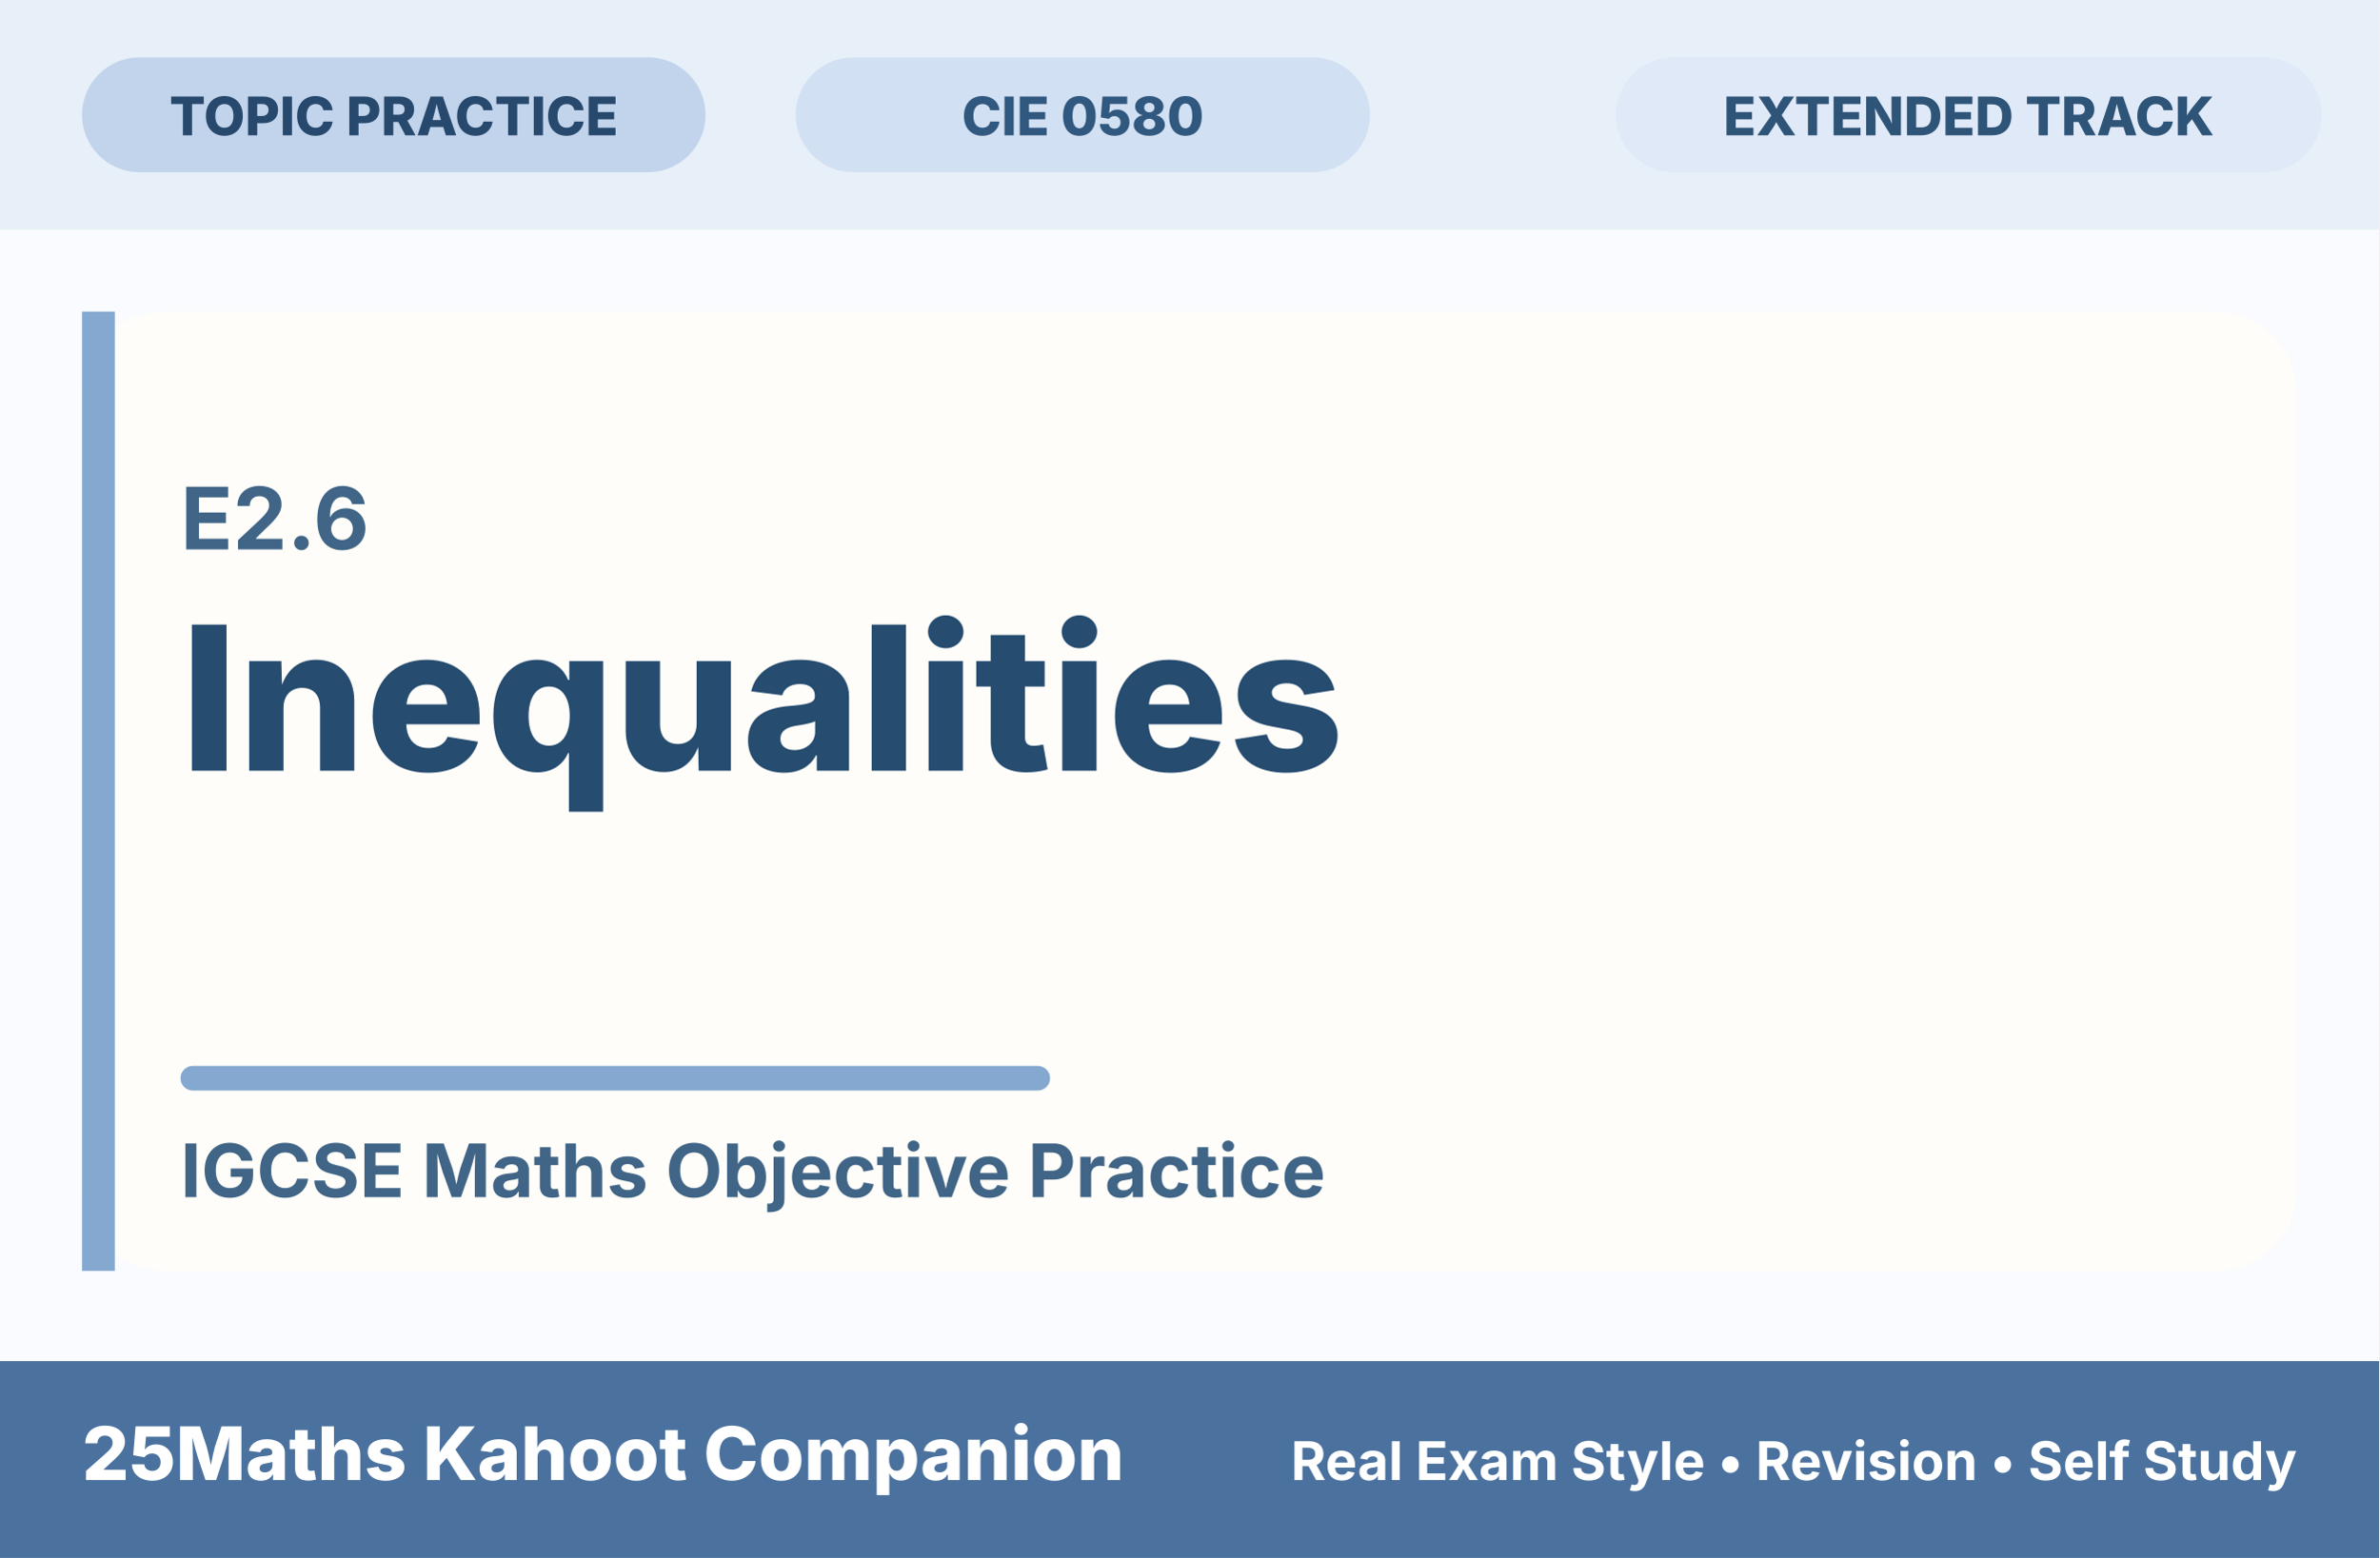
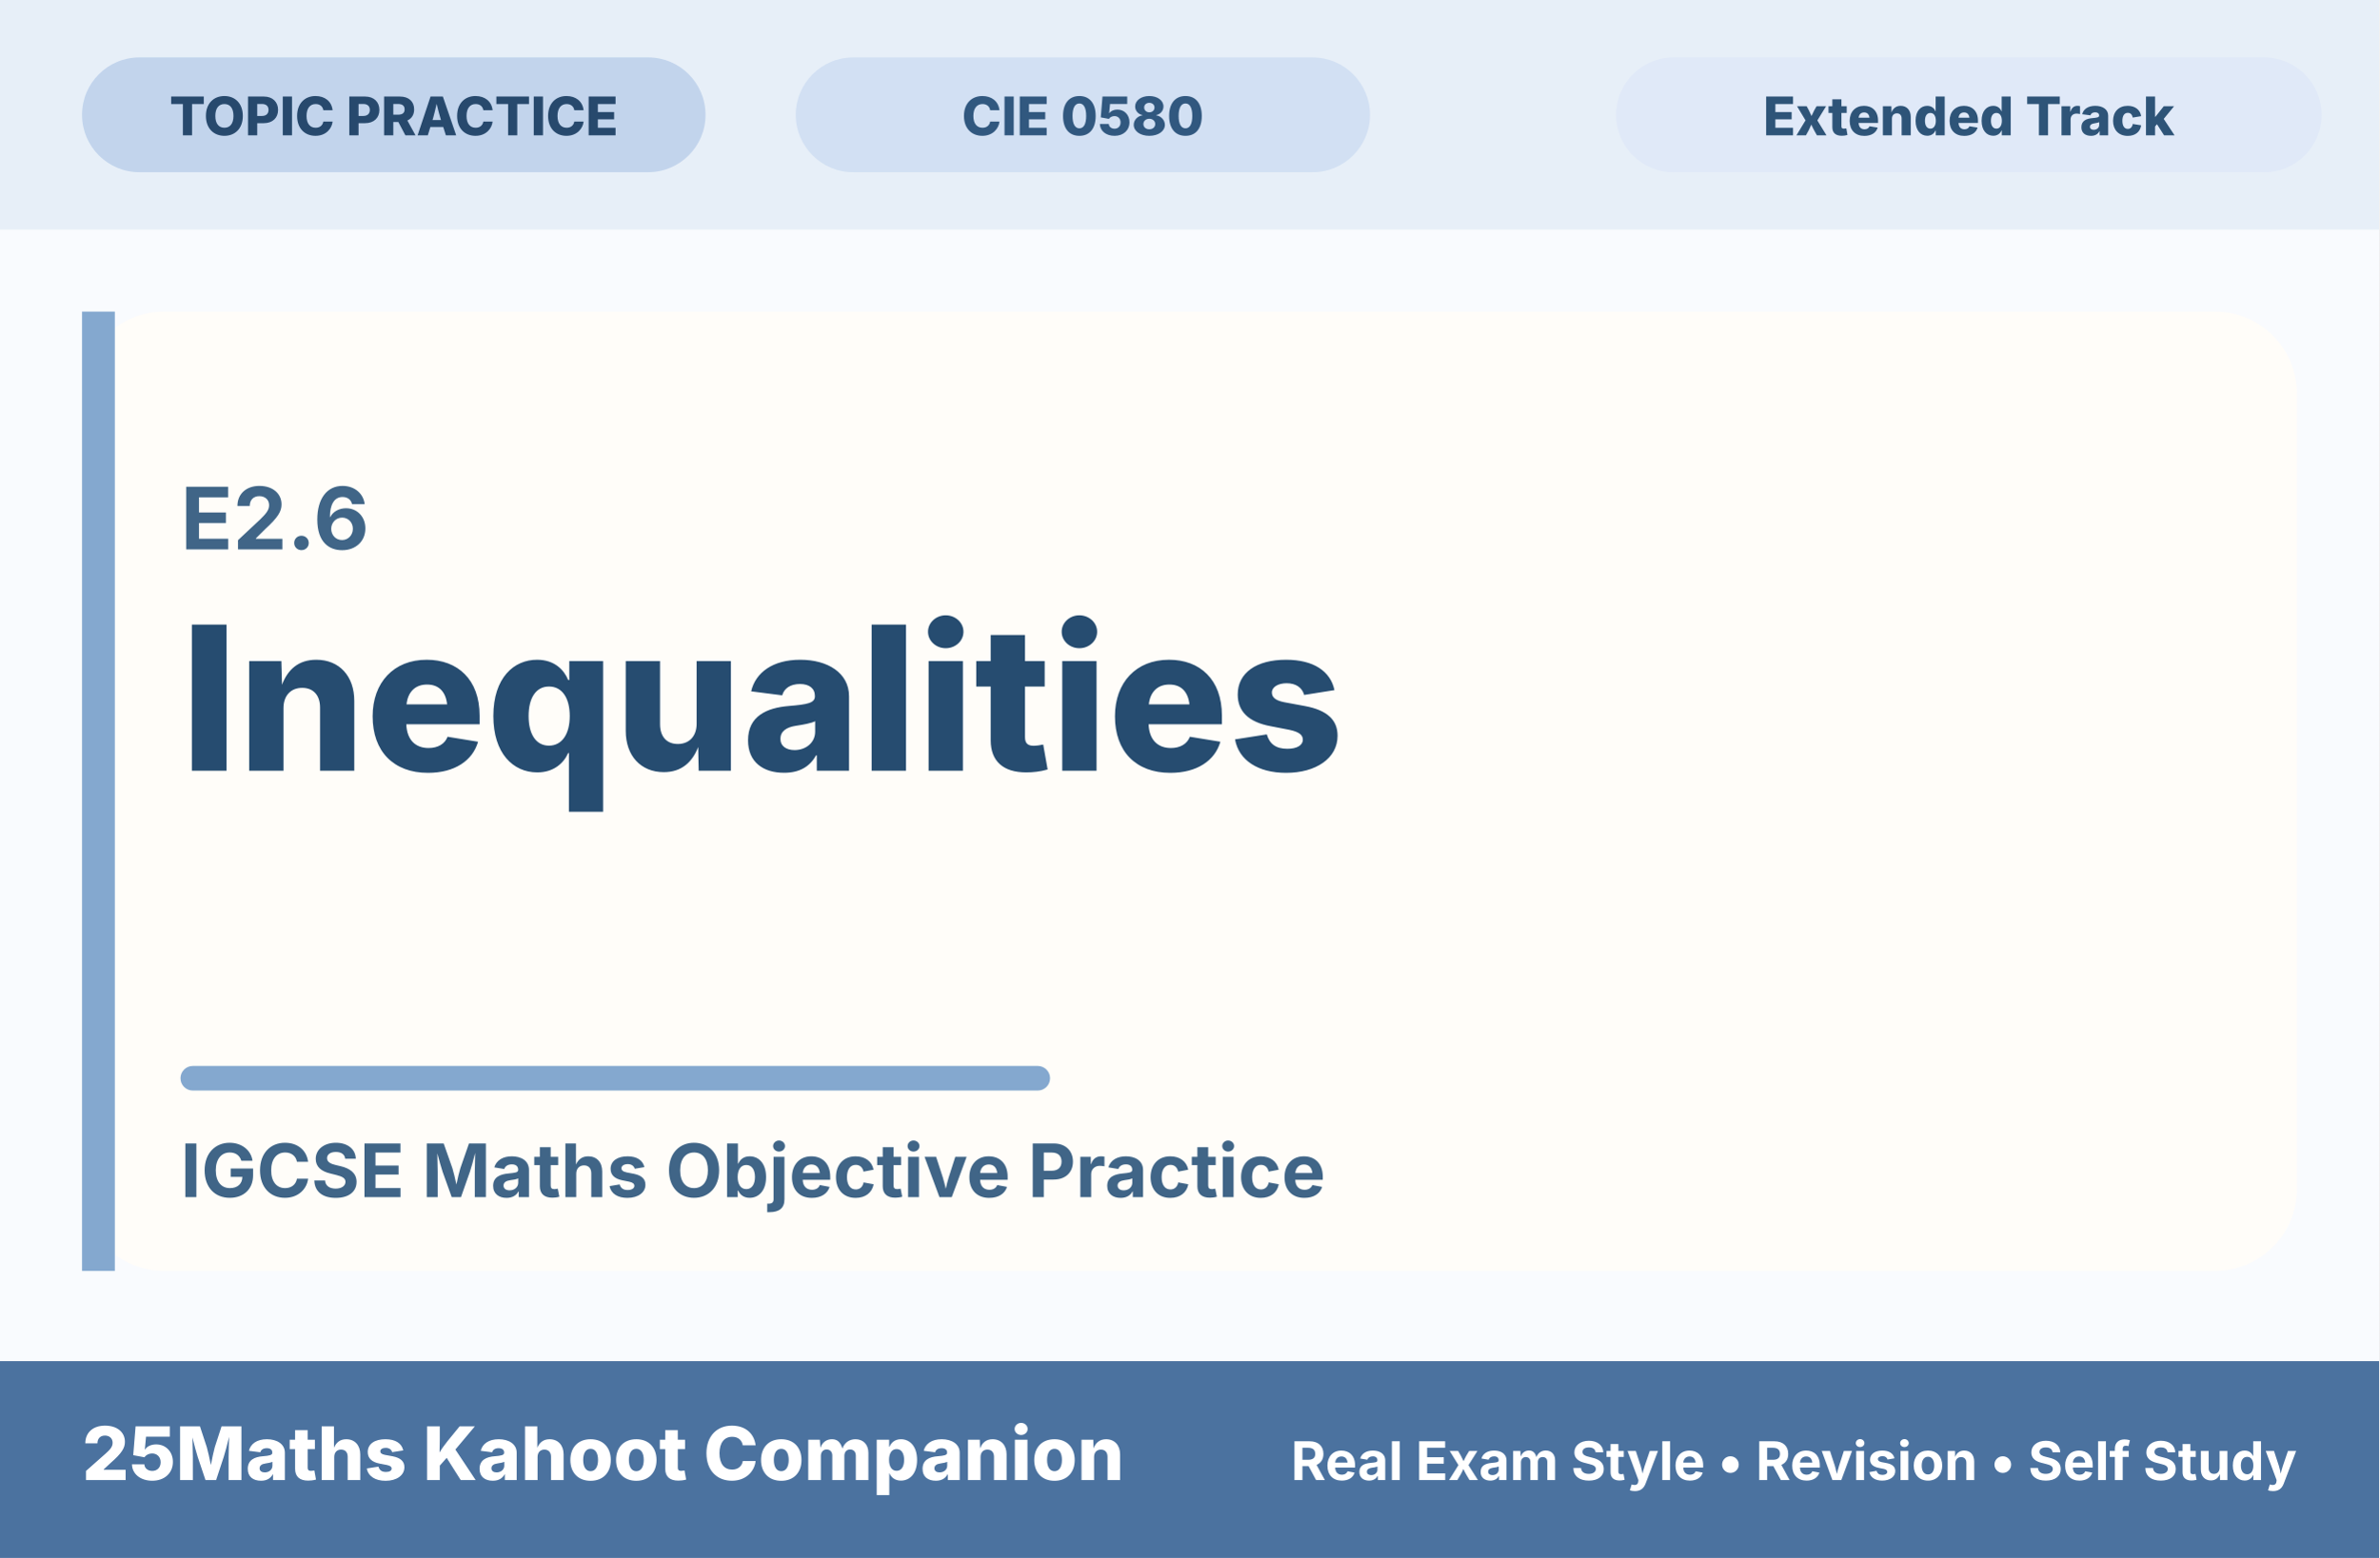
<svg xmlns="http://www.w3.org/2000/svg" width="2320" height="1520" viewBox="0 0 580 380" role="img" aria-label="E2.6 Kahoot cover" text-rendering="geometricPrecision" shape-rendering="geometricPrecision">
  <rect width="580" height="380" fill="#F9FBFE" />
  <rect x="0" y="0" width="580" height="56" fill="#E7EFF8" />
  <rect x="20" y="14" width="152" height="28" rx="14" fill="#C2D4EC" />
  <text x="96" y="33" text-anchor="middle" font-family="Avenir Next, Inter, Arial, sans-serif" font-size="13" font-weight="800" fill="#27496D">TOPIC PRACTICE</text>
  <rect x="194" y="14" width="140" height="28" rx="14" fill="#D2E0F3" />
  <text x="264" y="33" text-anchor="middle" font-family="Avenir Next, Inter, Arial, sans-serif" font-size="13" font-weight="800" fill="#31587F">CIE 0580</text>
  <rect x="394" y="14" width="172" height="28" rx="14" fill="#E0E9F8" />
-   <text x="480" y="33" text-anchor="middle" font-family="Avenir Next, Inter, Arial, sans-serif" font-size="13" font-weight="800" fill="#2E5478">EXTENDED TRACK</text>
+   <text x="480" y="33" text-anchor="middle" font-family="Avenir Next, Inter, Arial, sans-serif" font-size="13" font-weight="800" fill="#2E5478">Extended Track</text>
  <rect x="20" y="76" width="540" height="234" rx="20" fill="#FFFDF9" />
  <rect x="20" y="76" width="8" height="234" fill="#84A8CF" />
  <text x="44" y="134" font-family="Avenir Next, Inter, Arial, sans-serif" font-size="21" font-weight="700" fill="#406587">E2.6</text>
  <text x="44" y="188" font-family="Avenir Next, Inter, Arial, sans-serif" font-size="49" font-weight="800" fill="#264C70">Inequalities</text>
  <rect x="44" y="260" width="212" height="6" rx="3" fill="#84A8CF" />
  <text x="44" y="292" font-family="Avenir Next, Inter, Arial, sans-serif" font-size="18" font-weight="700" fill="#406587">IGCSE Maths Objective Practice</text>
  <rect x="0" y="332" width="580" height="48" fill="#4B729F" />
  <text x="20" y="361" font-family="Avenir Next, Inter, Arial, sans-serif" font-size="18" font-weight="800" fill="#FFFFFF">25Maths Kahoot Companion</text>
  <text x="560" y="361" text-anchor="end" font-family="Avenir Next, Inter, Arial, sans-serif" font-size="13" font-weight="700" fill="#FFFFFF">Real Exam Style • Revision • Self Study</text>
</svg>
